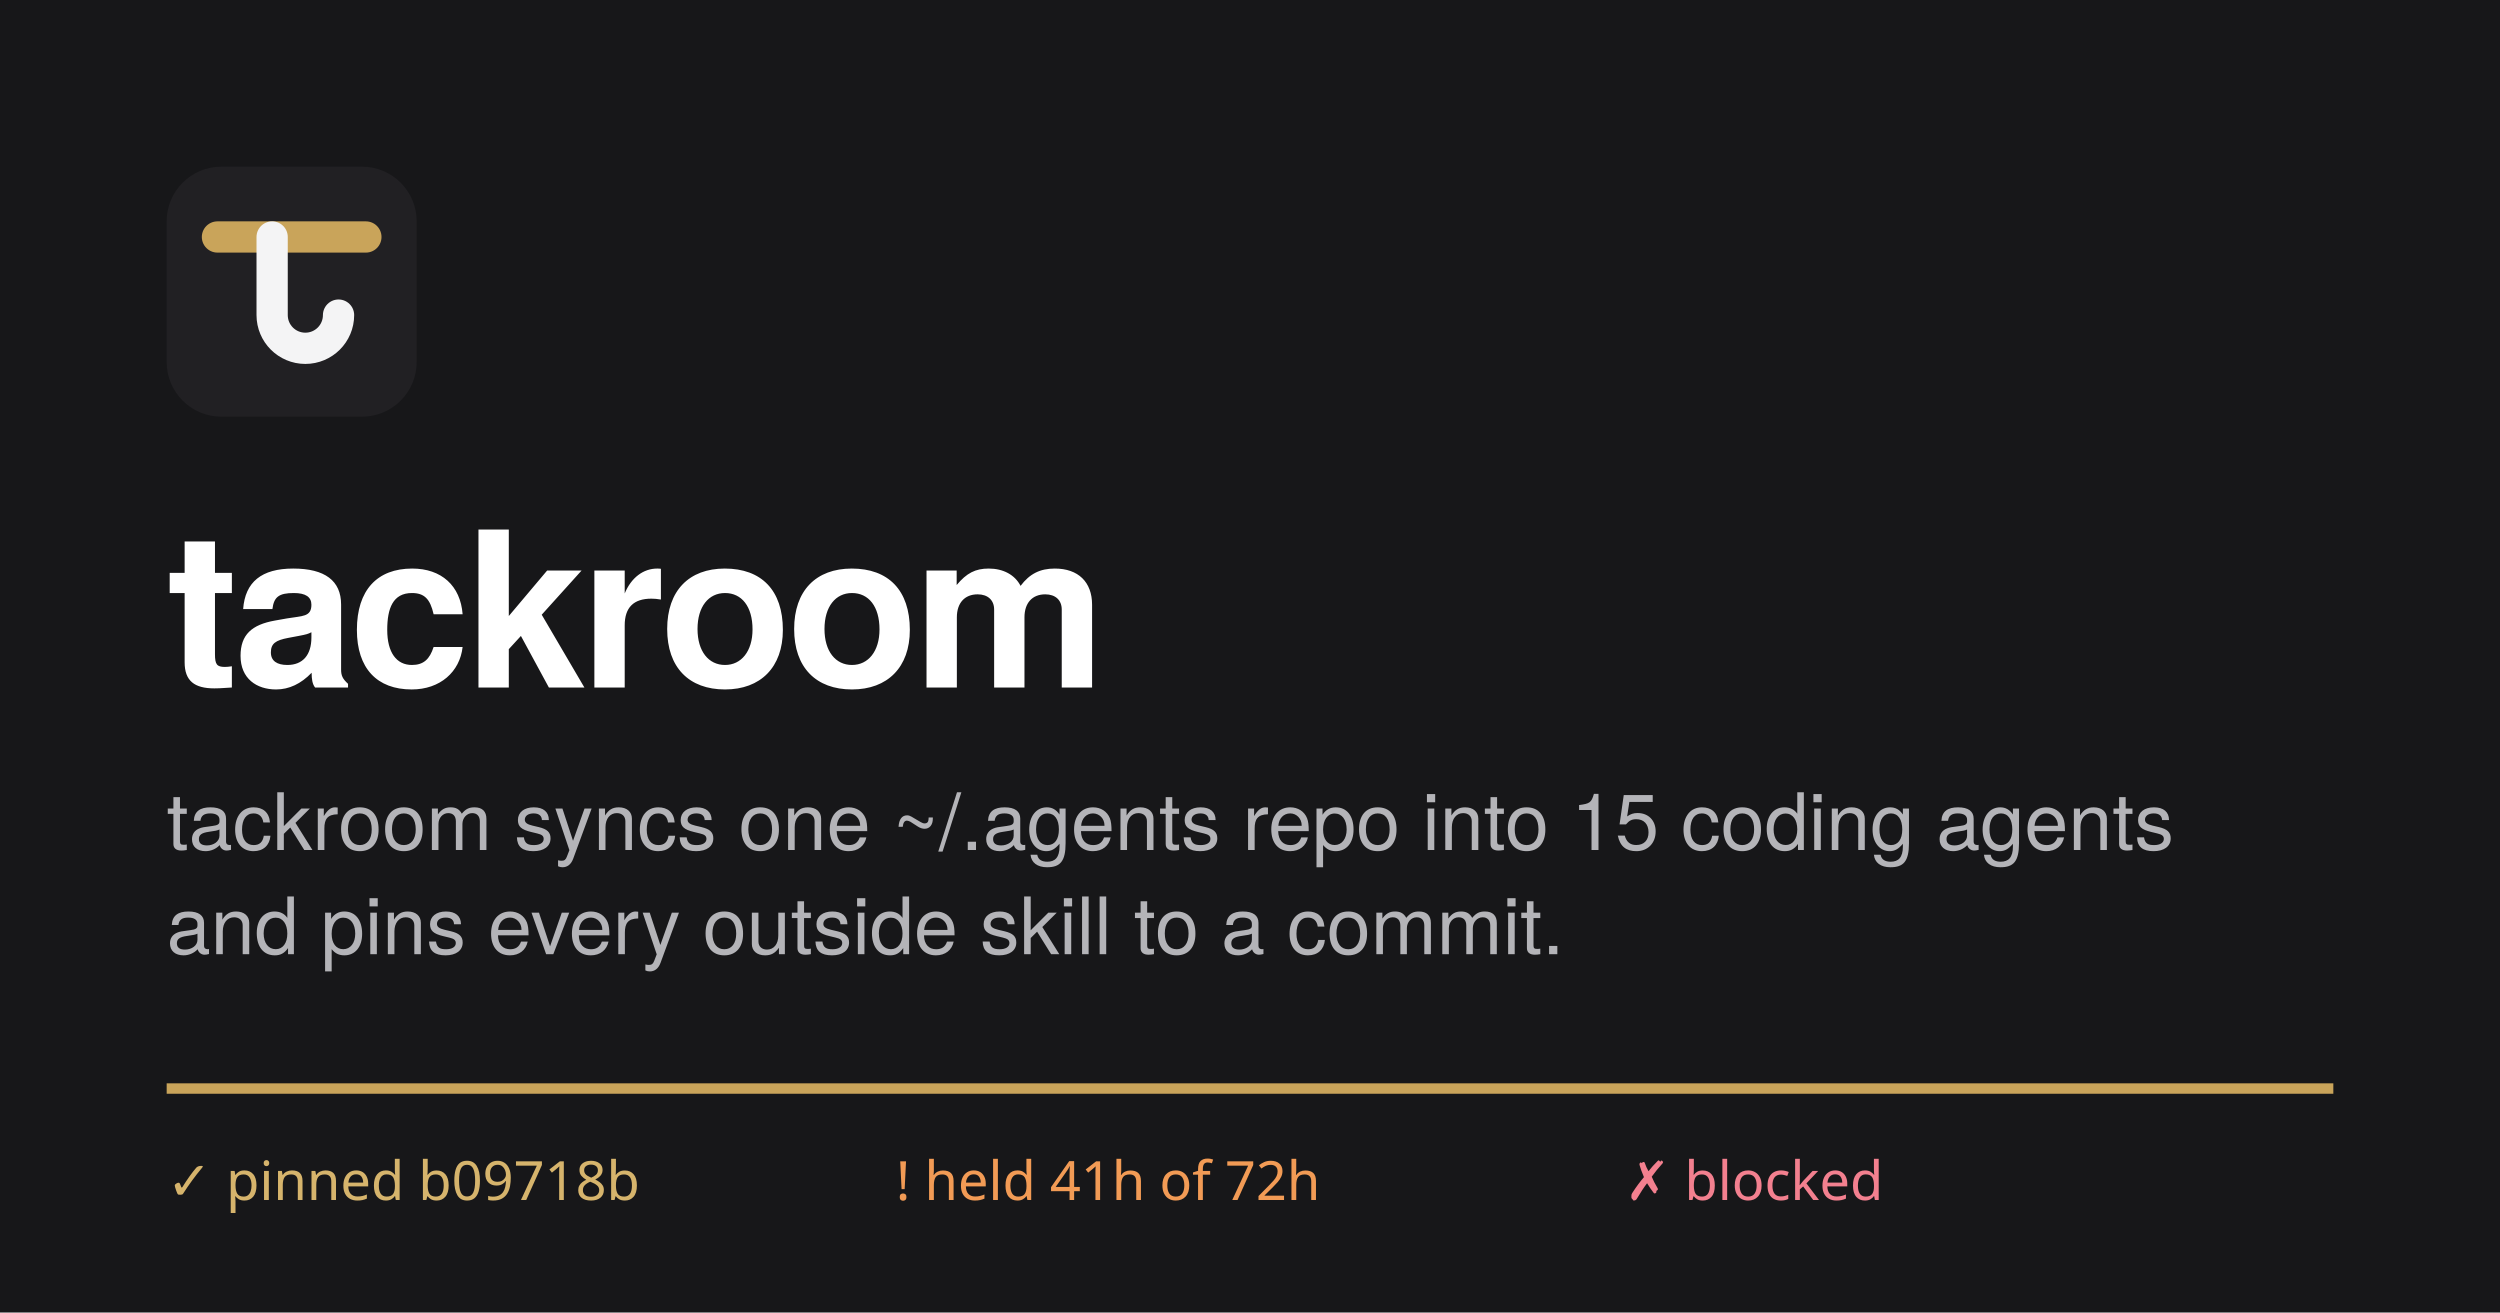
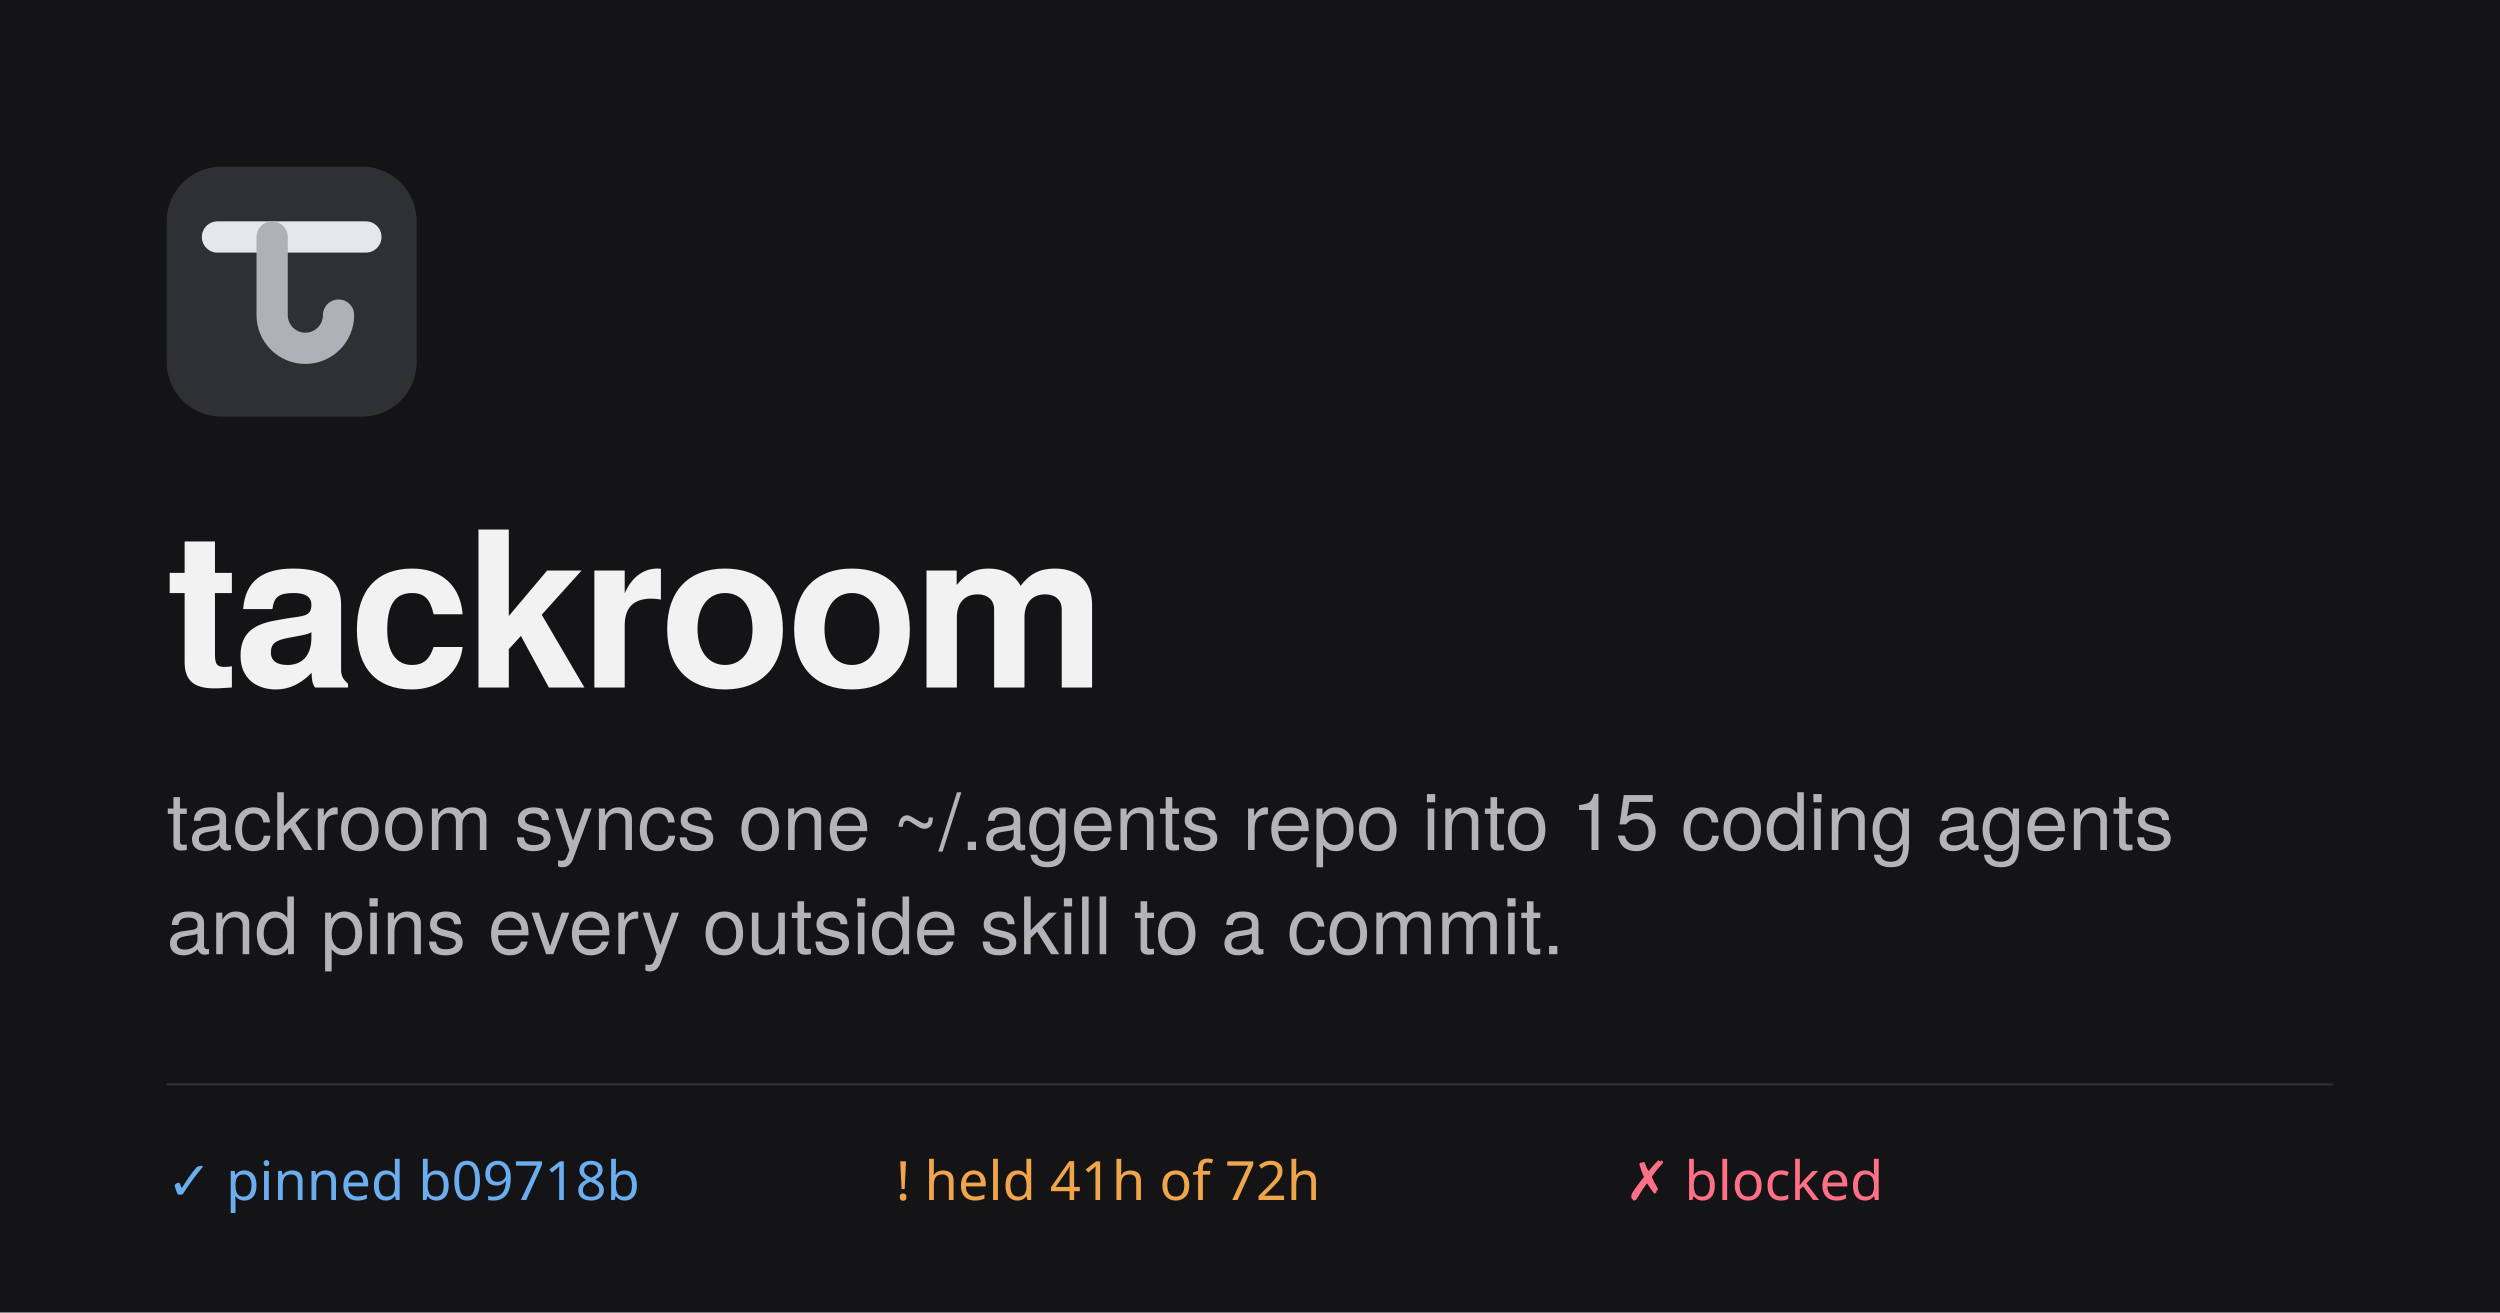
<svg xmlns="http://www.w3.org/2000/svg" width="1200" height="630" viewBox="0 0 1200 630">
-   <rect width="1200" height="630" fill="#171719" />
+   <rect width="1200" height="630" fill="#141416" />
  <g transform="translate(80 80) scale(1.875)">
-     <rect width="64" height="64" rx="14" fill="#212023" />
-     <path d="M13 18H51" stroke="#c9a45a" stroke-width="8" stroke-linecap="round" />
-     <path d="M27 18V38a8.5 8.5 0 0 0 17 0" fill="none" stroke="#f4f4f5" stroke-width="8" stroke-linecap="round" />
+     <rect width="64" height="64" rx="14" fill="#2e3034" />
+     <path d="M13 18H51" stroke="#e6e7ea" stroke-width="8" stroke-linecap="round" />
+     <path d="M27 18V38a8.5 8.5 0 0 0 17 0" fill="none" stroke="#aeb1b8" stroke-width="8" stroke-linecap="round" />
  </g>
-   <text x="80" y="330" fill="#ffffff" font-family="Helvetica Neue" font-weight="700" font-size="104" letter-spacing="-2.6">tackroom</text>
-   <text font-family="Helvetica Neue" font-size="38" fill="#b4b4b8">
+   <text x="80" y="330" fill="#f2f2f3" font-family="Helvetica Neue" font-weight="700" font-size="104" letter-spacing="-2.6">tackroom</text>
+   <text font-family="Helvetica Neue" font-size="38" fill="#b3b3b8">
    <tspan x="80" y="408">tackroom syncs one ~/.agents repo into 15 coding agents</tspan>
    <tspan x="80" y="458">and pins every outside skill to a commit.</tspan>
  </text>
-   <rect x="80" y="520" width="1040" height="5" fill="#c9a45a" />
+   <rect x="80" y="520" width="1040" height="1" fill="#303035" />
  <text y="576" font-family="Menlo" font-size="26" xml:space="preserve">
-     <tspan x="80" fill="#d6b46c">✓ pinned b09718b</tspan>
-     <tspan x="430" fill="#f29b55">! held 41h of 72h</tspan>
-     <tspan x="780" fill="#f3808f">✗ blocked</tspan>
+     <tspan x="80" fill="#6aaef0">✓ pinned b09718b</tspan>
+     <tspan x="430" fill="#f0a54a">! held 41h of 72h</tspan>
+     <tspan x="780" fill="#ff7086">✗ blocked</tspan>
  </text>
</svg>
